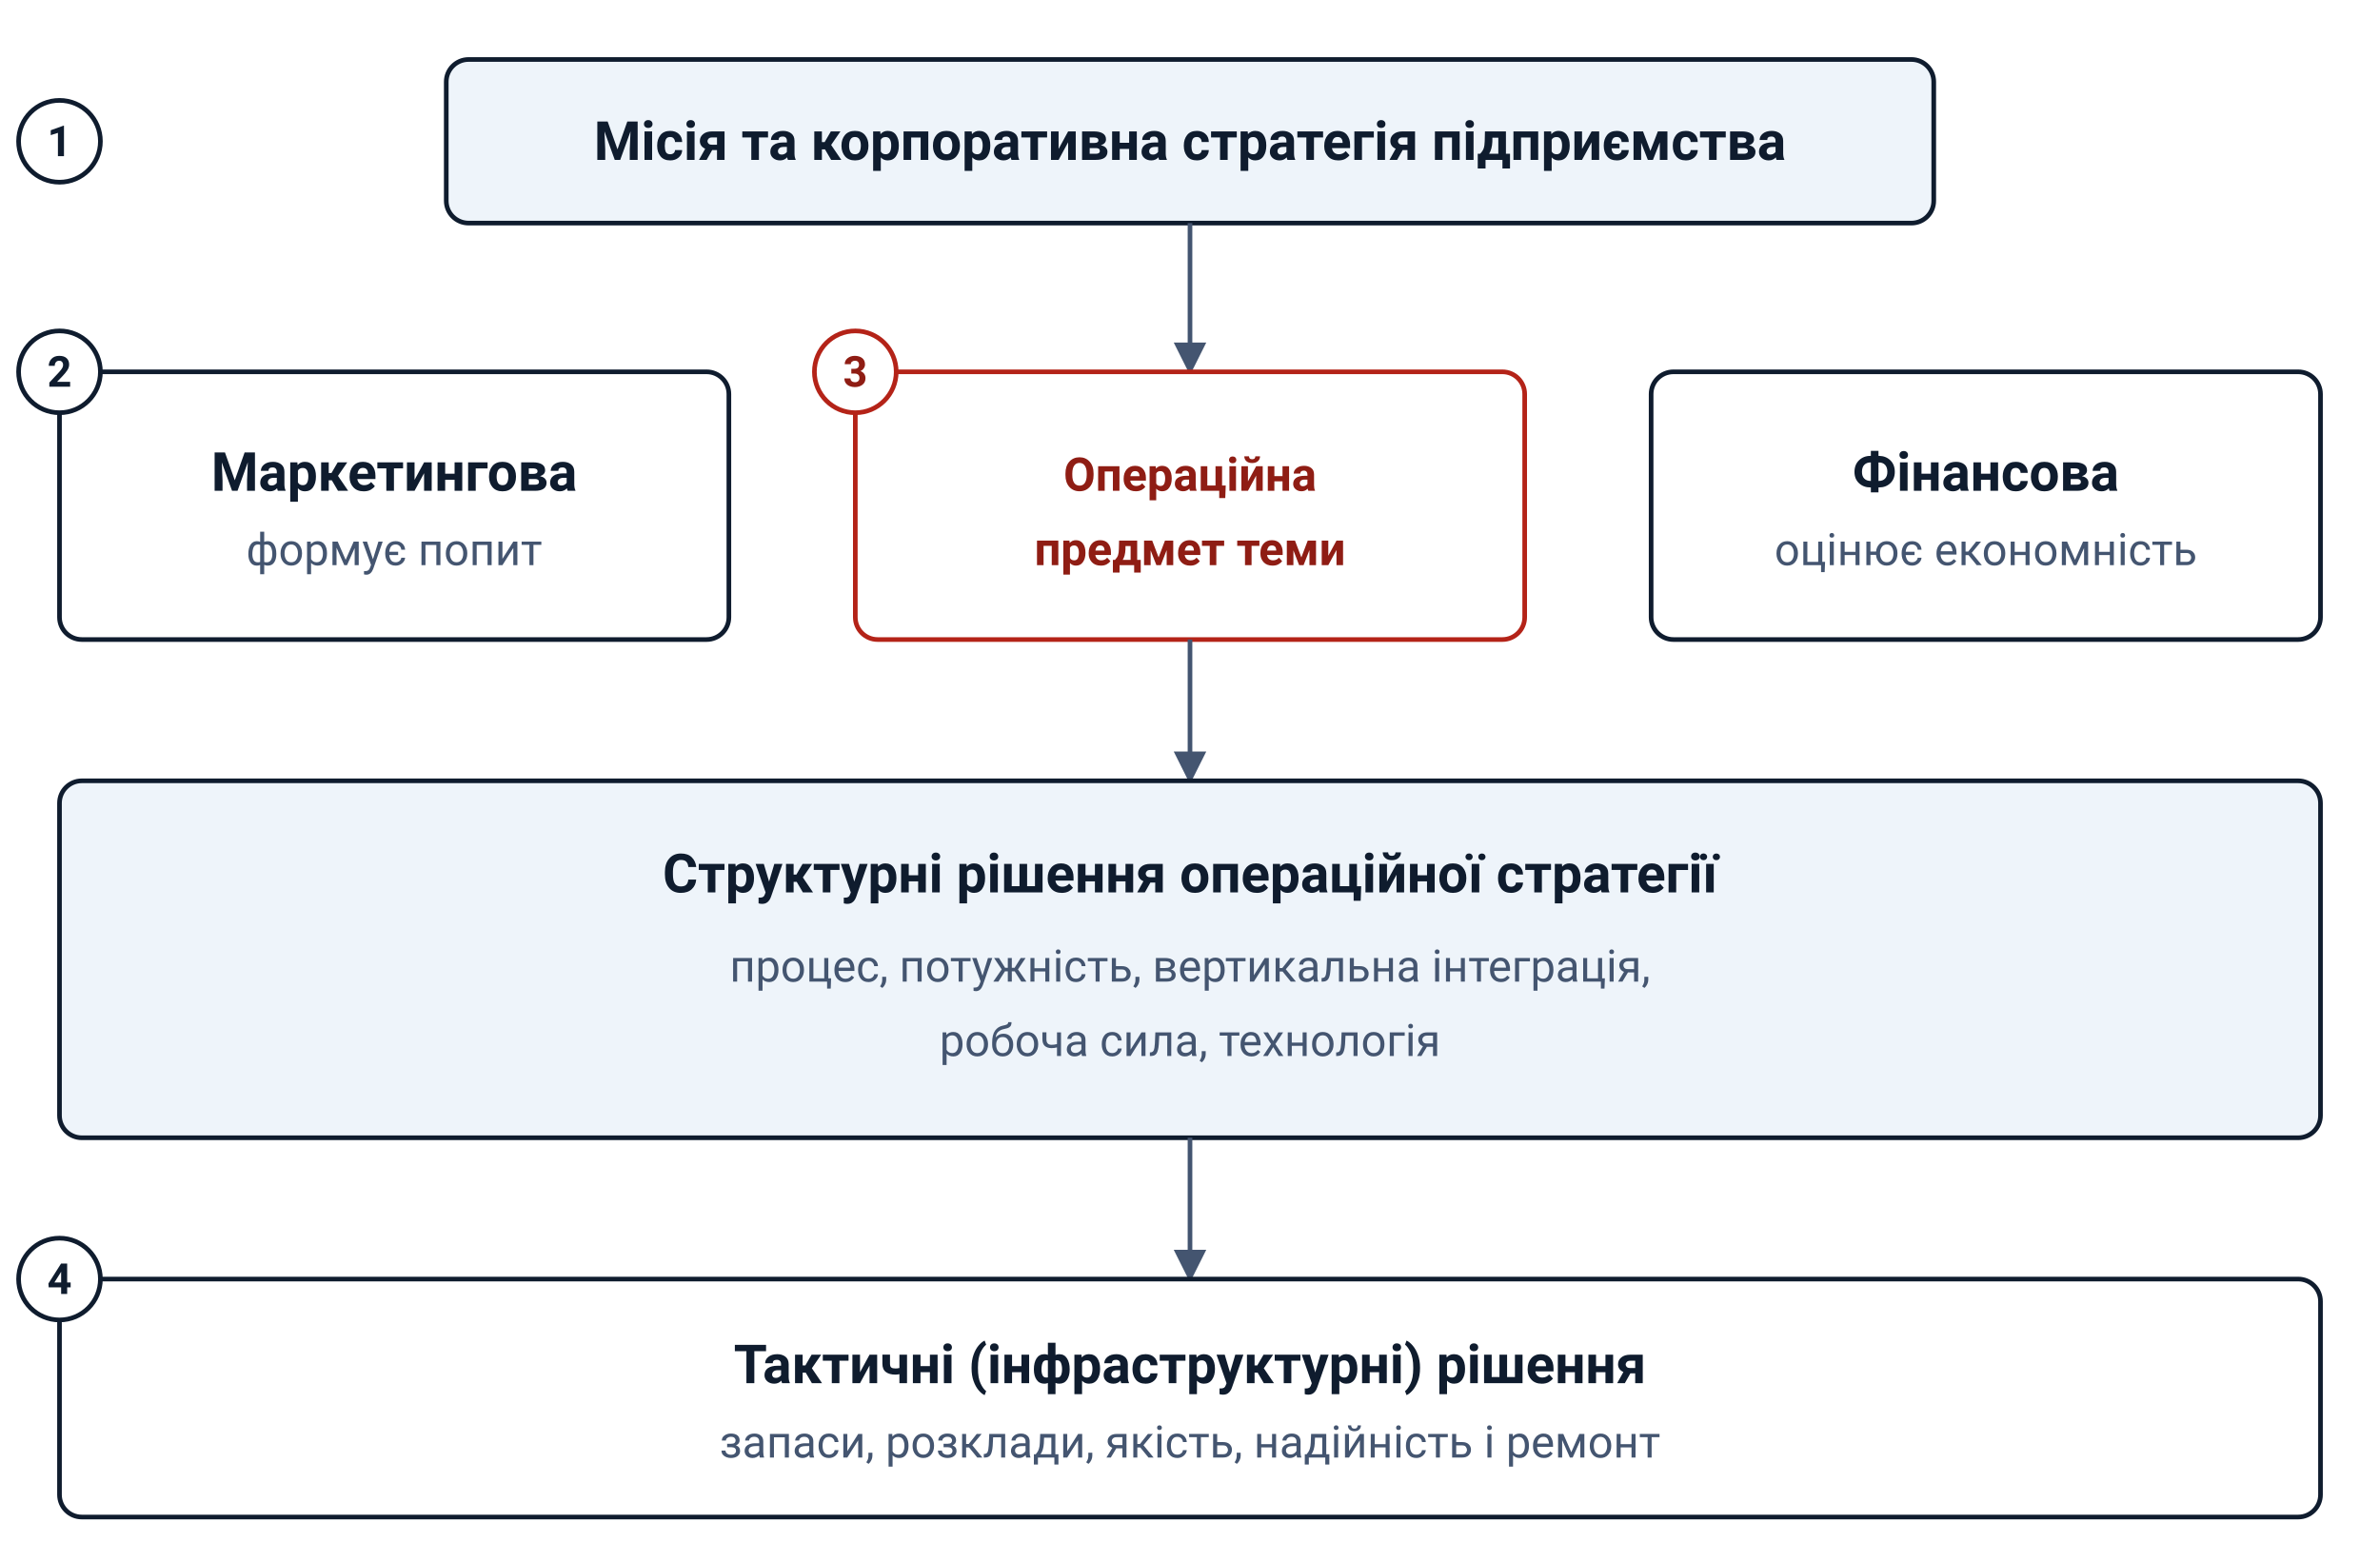
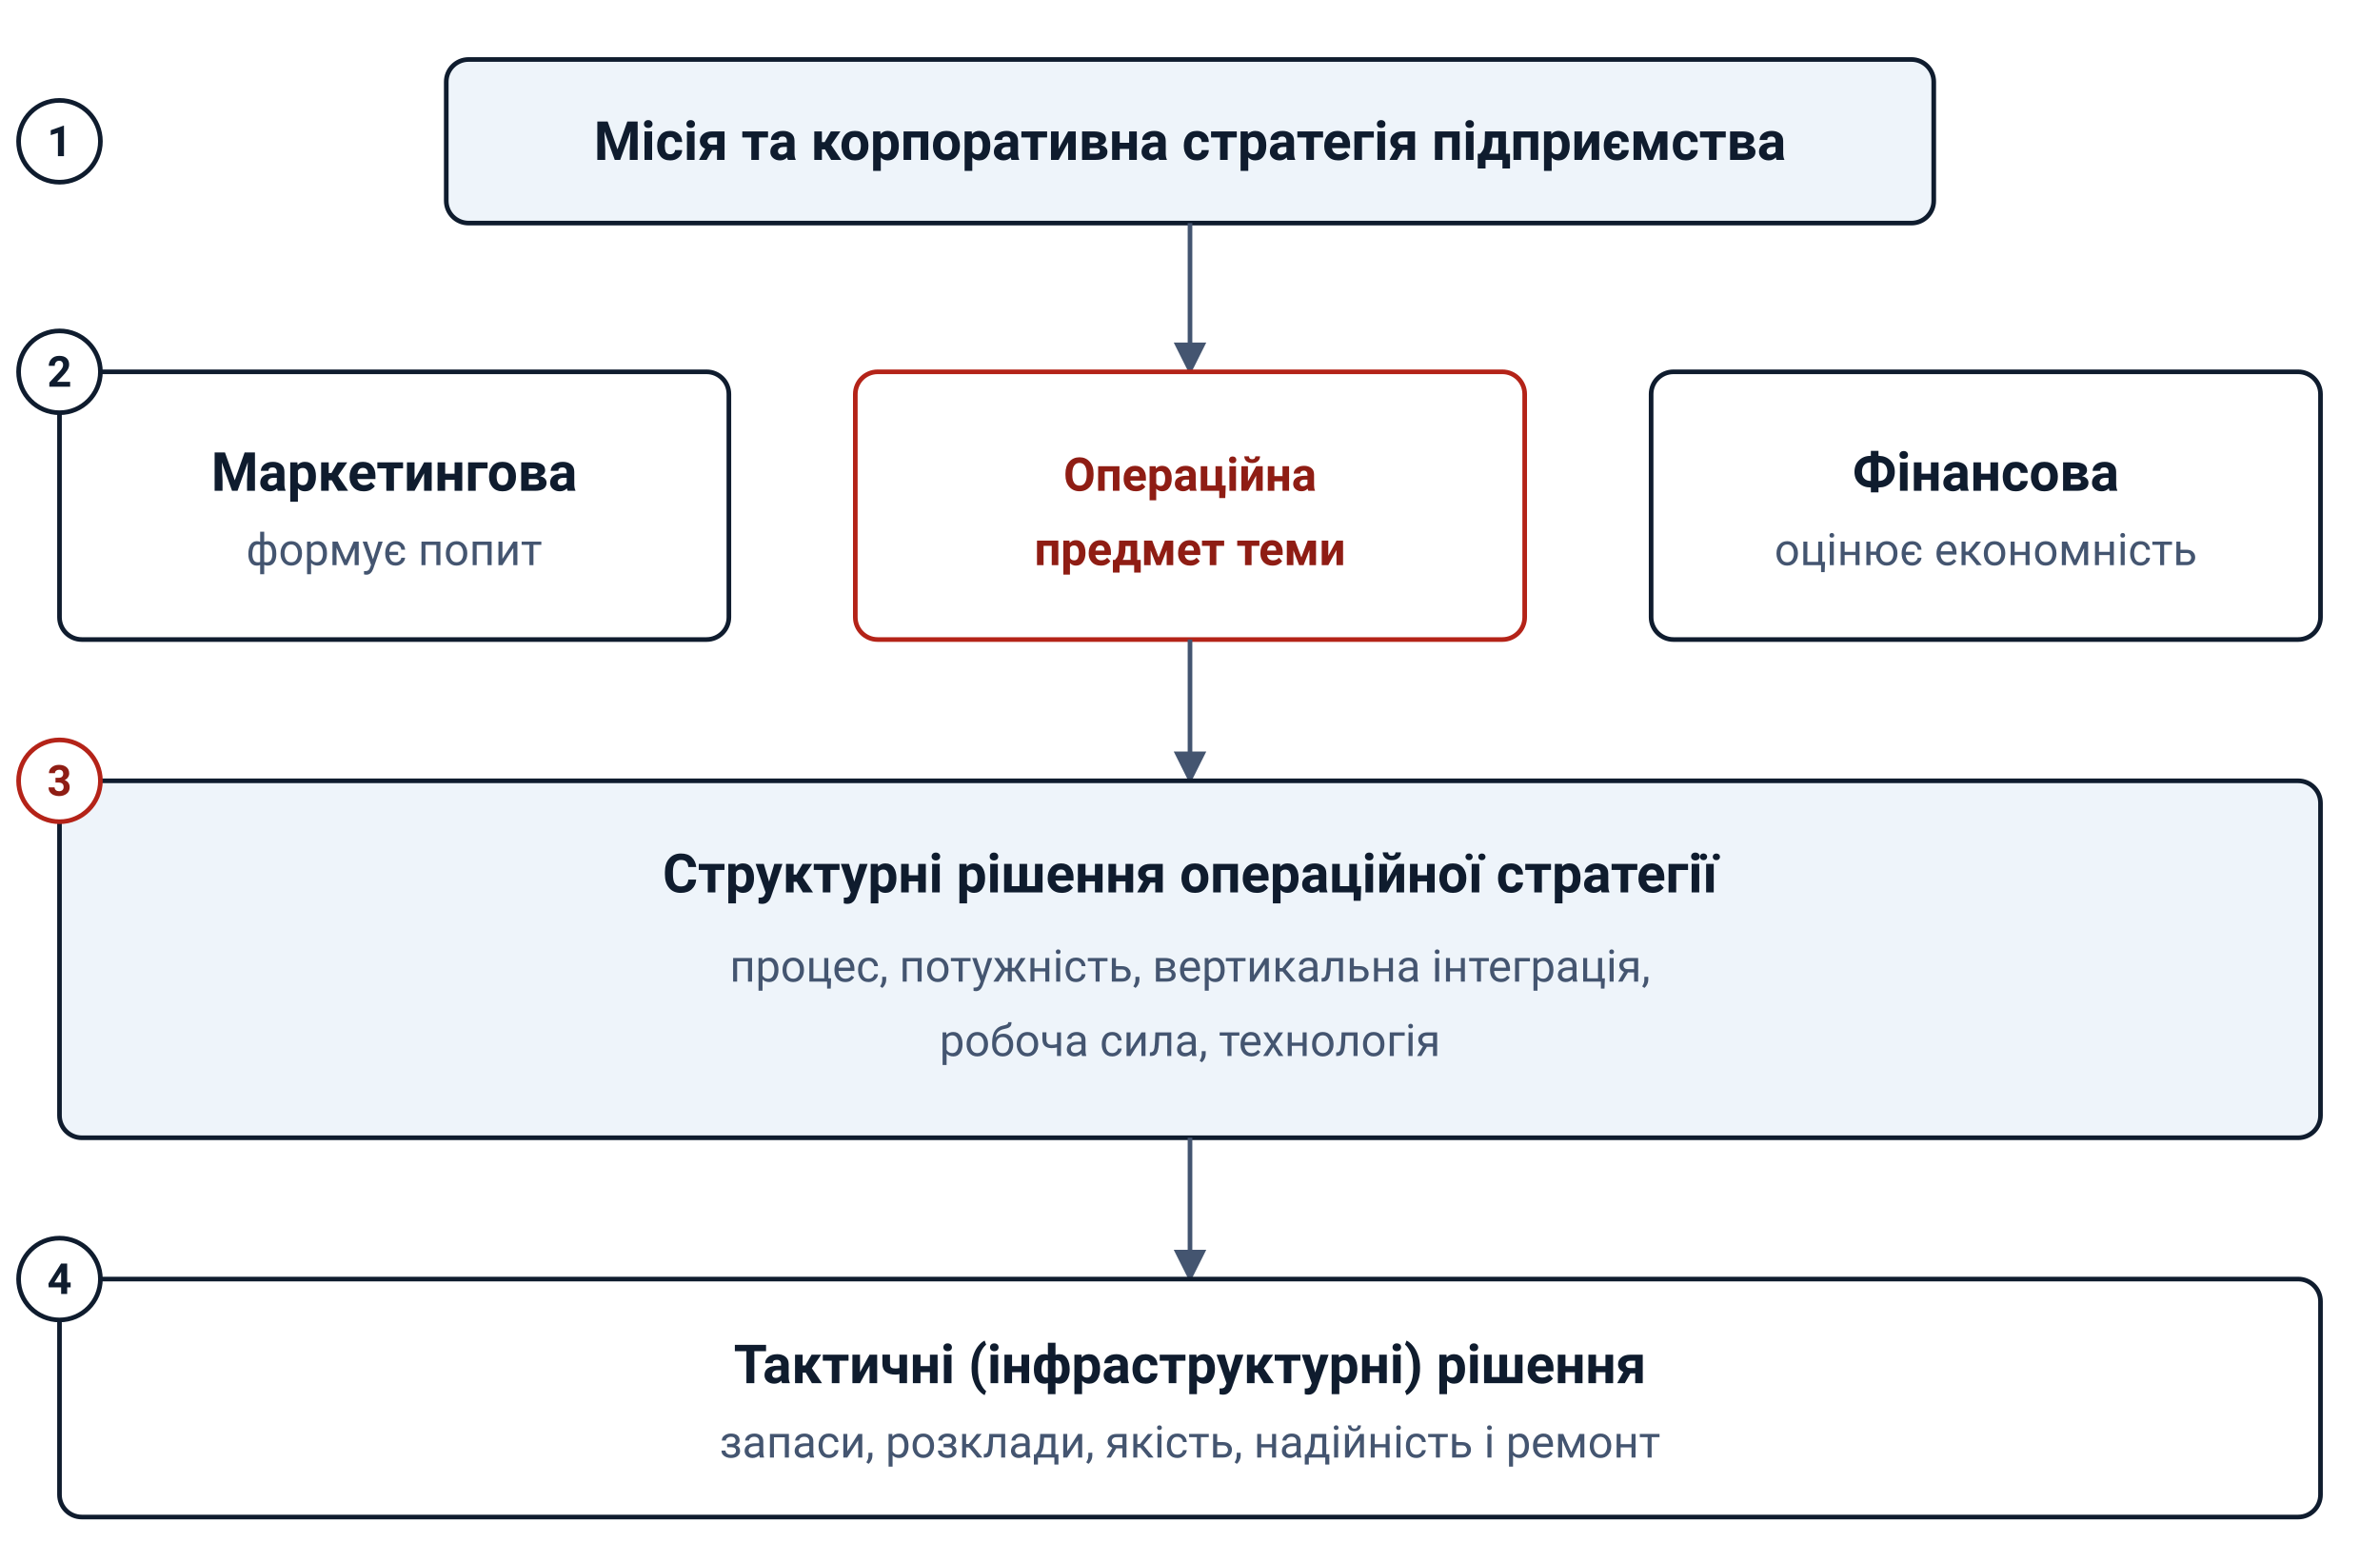
<svg xmlns="http://www.w3.org/2000/svg" id="fig-t02-1" class="scheme" viewBox="0 0 640 420" role="img" aria-labelledby="fig-t02-1-title fig-t02-1-desc" font-family="system-ui, -apple-system, 'Segoe UI', Roboto, 'Helvetica Neue', Arial, sans-serif">
  <style>
    #fig-t02-1 .box { fill: var(--surface, #ffffff); stroke: var(--ink, #0f1c2e); stroke-width: 1.25; }
    #fig-t02-1 .box-owner { fill: var(--surface-tint, #eef4fa); }
    #fig-t02-1 .t { fill: var(--ink, #0f1c2e); font-size: 14.5px; font-weight: 650; }
    #fig-t02-1 .s { fill: var(--ink-2, #445570); font-size: 12px; }
    #fig-t02-1 .lbl { fill: var(--ink-2, #445570); font-size: 12px; }
    #fig-t02-1 .arrow { stroke: var(--ink-2, #445570); stroke-width: 1.25; fill: none; }
    #fig-t02-1 .arrow-head { fill: var(--ink-2, #445570); }
    #fig-t02-1 .refc { fill: var(--surface, #ffffff); stroke: var(--ink, #0f1c2e); stroke-width: 1.25; }
    #fig-t02-1 .refn { fill: var(--ink, #0f1c2e); font-size: 11.5px; font-weight: 700; text-anchor: middle; }
    #fig-t02-1 .exam { stroke: var(--err, #b42318); }
    #fig-t02-1 .exam-t { fill: var(--err-ink, #8f1d14); font-size: 12.5px; font-weight: 600; }
    #fig-t02-1 .refc.exam { stroke: var(--err, #b42318); }
    #fig-t02-1 .refn.exam-n { fill: var(--err-ink, #8f1d14); }
  </style>
  <defs>
    <marker id="fig-t02-1-arr" viewBox="0 0 10 10" refX="9" refY="5" markerWidth="7" markerHeight="7" orient="auto-start-reverse">
      <path class="arrow-head" d="M0 0 10 5 0 10z" />
    </marker>
  </defs>
  <rect class="box box-owner" x="120" y="16" width="400" height="44" rx="6" />
  <text class="t" x="320" y="43" text-anchor="middle">Місія та корпоративна стратегія підприємства</text>
  <path class="arrow" marker-end="url(#fig-t02-1-arr)" d="M320 60 L320 100" />
  <rect class="box" x="16" y="100" width="180" height="72" rx="6" />
  <text class="t" x="106" y="132" text-anchor="middle">Маркетингова</text>
  <text class="s" x="106" y="152" text-anchor="middle">формує попит</text>
  <rect class="box exam" x="230" y="100" width="180" height="72" rx="6" />
  <text class="exam-t" x="320" y="132" text-anchor="middle">Операційна</text>
  <text class="exam-t" x="320" y="152" text-anchor="middle">предмет теми</text>
  <rect class="box" x="444" y="100" width="180" height="72" rx="6" />
  <text class="t" x="534" y="132" text-anchor="middle">Фінансова</text>
  <text class="s" x="534" y="152" text-anchor="middle">оцінює економність</text>
  <path class="arrow" marker-end="url(#fig-t02-1-arr)" d="M320 172 L320 210" />
  <rect class="box box-owner" x="16" y="210" width="608" height="96" rx="6" />
  <text class="t" x="320" y="240" text-anchor="middle">Структурні рішення операційної стратегії</text>
  <text class="s" x="320" y="264" text-anchor="middle">процес, потужність, вертикальна інтеграція,</text>
  <text class="s" x="320" y="284" text-anchor="middle">робоча сила, технологія</text>
  <path class="arrow" marker-end="url(#fig-t02-1-arr)" d="M320 306 L320 344" />
  <rect class="box" x="16" y="344" width="608" height="64" rx="6" />
  <text class="t" x="320" y="372" text-anchor="middle">Тактичні (інфраструктурні) рішення</text>
  <text class="s" x="320" y="392" text-anchor="middle">запаси, розклади, якість, надійність і ремонт</text>
  <circle class="refc" cx="16" cy="38" r="11" />
  <text class="refn" x="16" y="42">1</text>
  <circle class="refc" cx="16" cy="100" r="11" />
  <text class="refn" x="16" y="104">2</text>
-   <circle class="refc exam" cx="230" cy="100" r="11" />
-   <text class="refn exam-n" x="230" y="104">3</text>
+   <circle class="refc exam" cx="16" cy="210" r="11" />
+   <text class="refn exam-n" x="16" y="214">3</text>
  <circle class="refc" cx="16" cy="344" r="11" />
  <text class="refn" x="16" y="348">4</text>
</svg>
